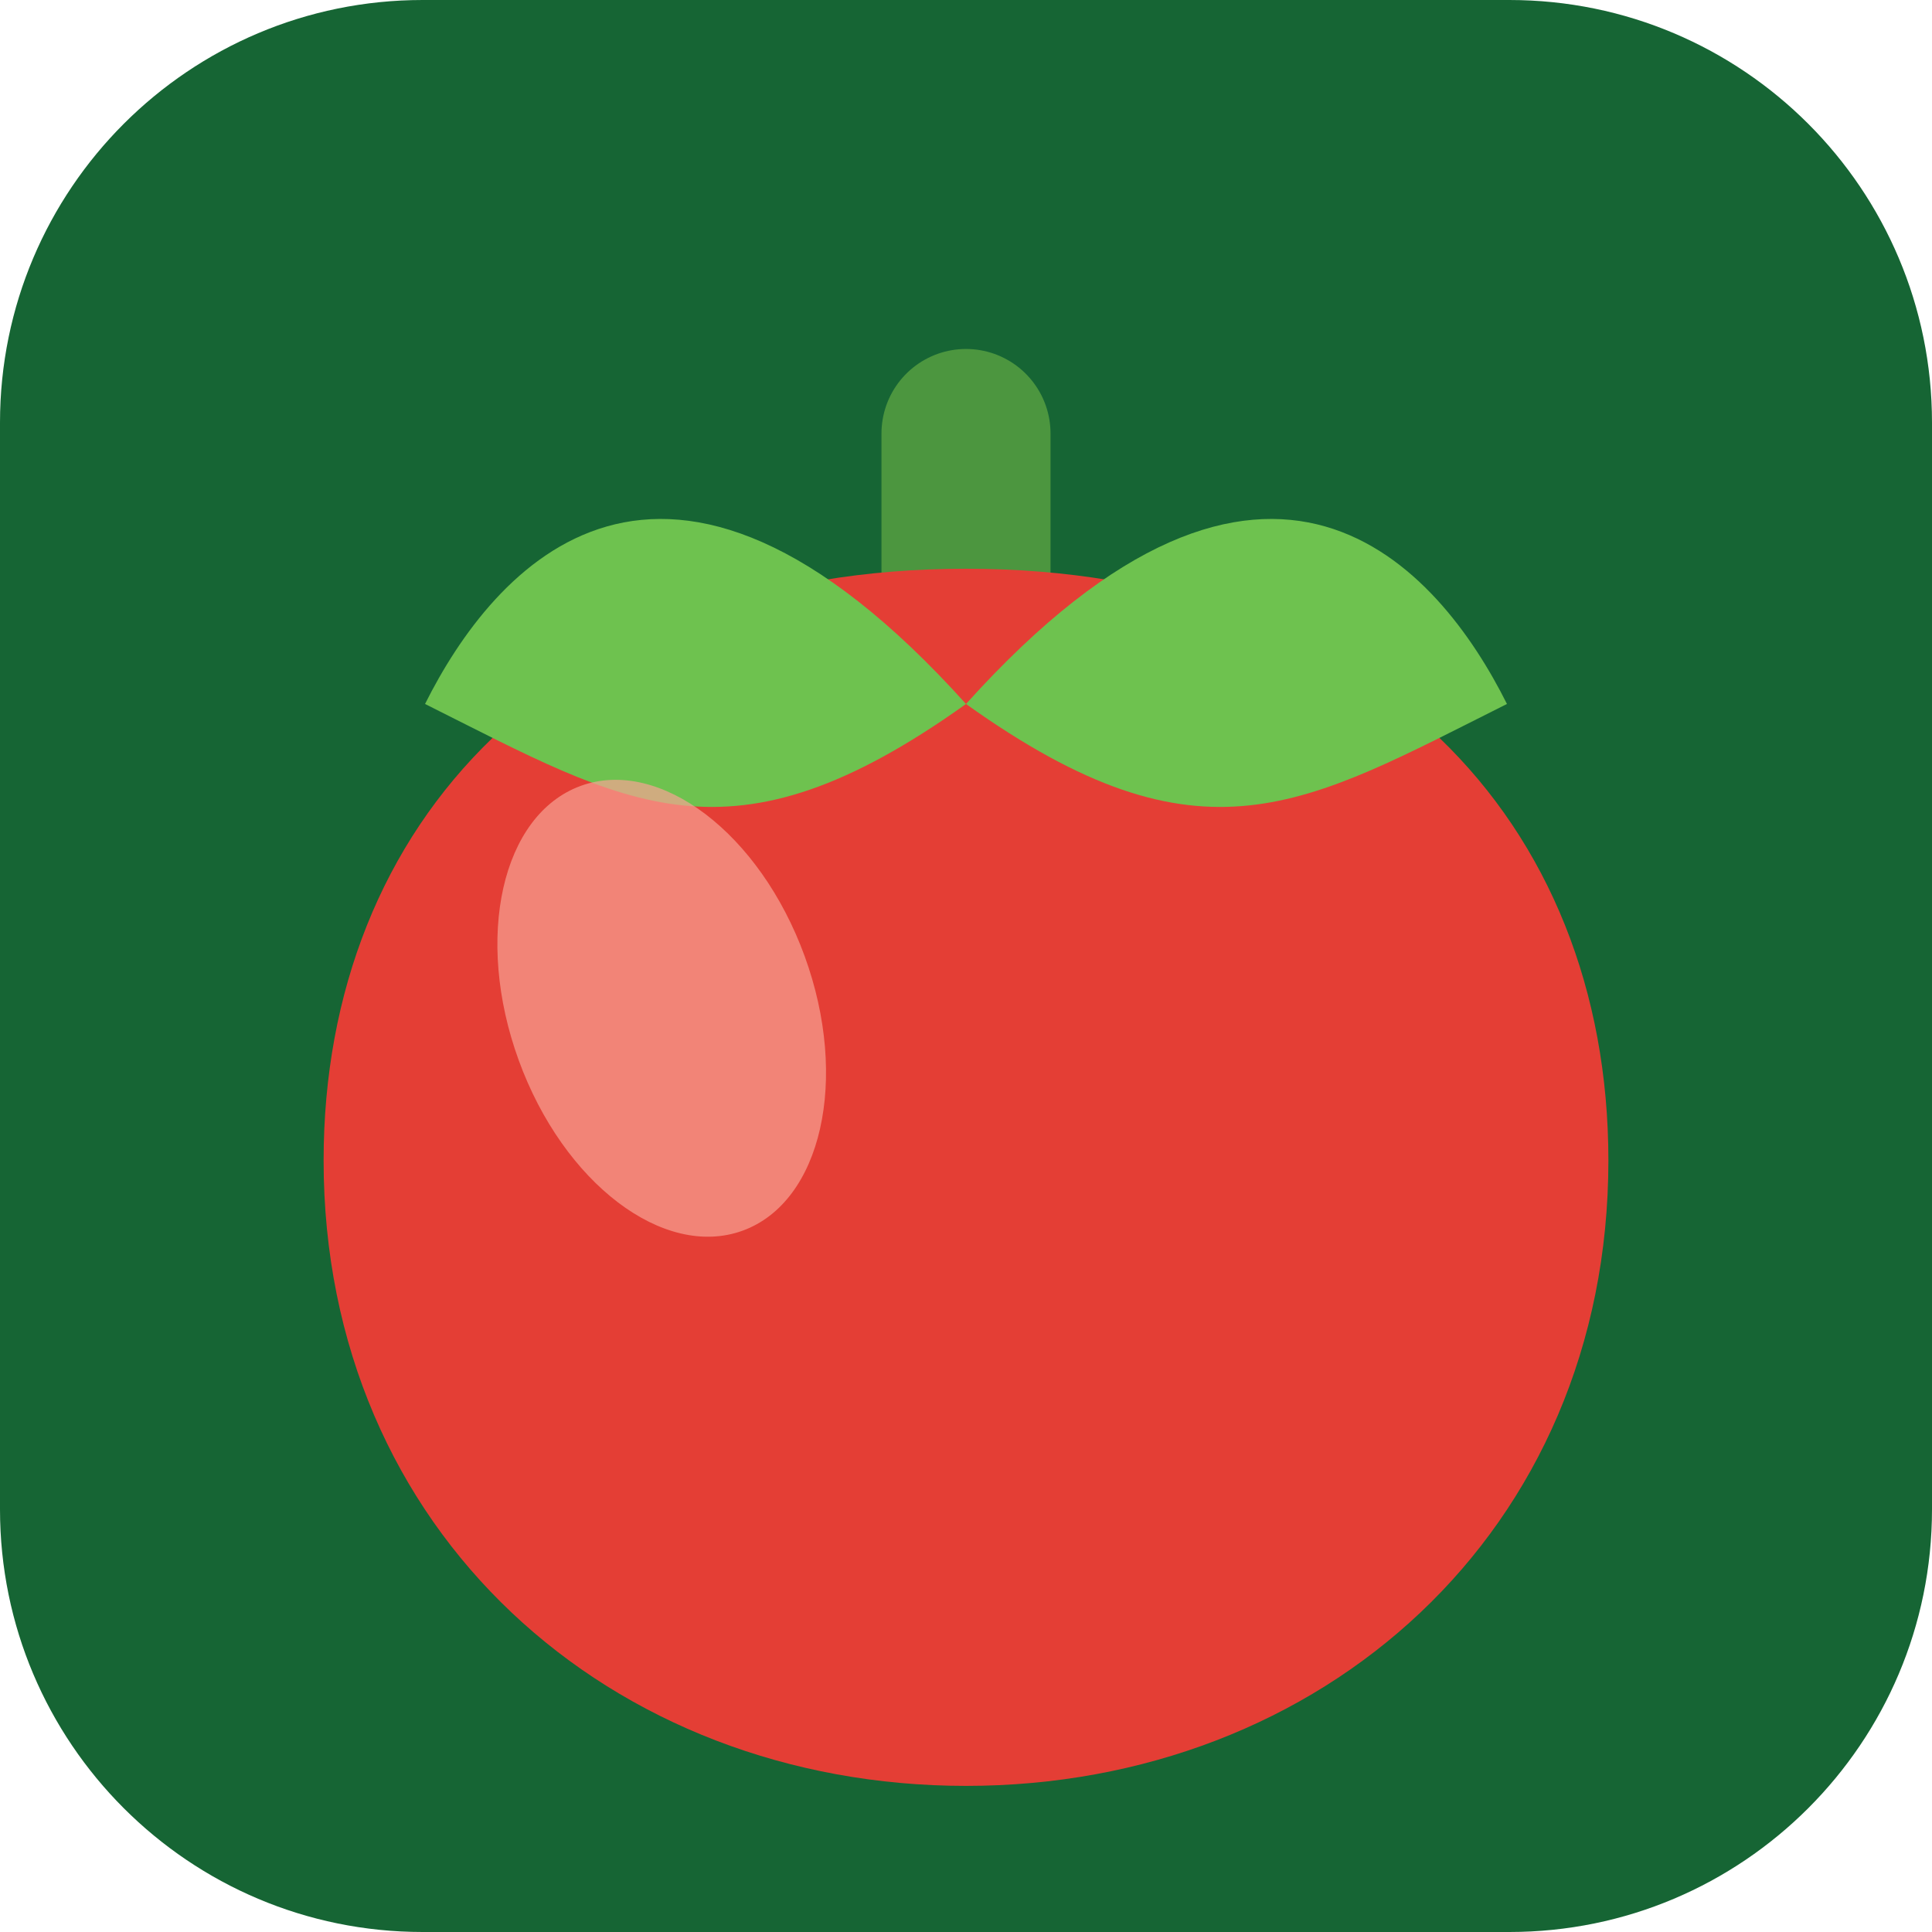
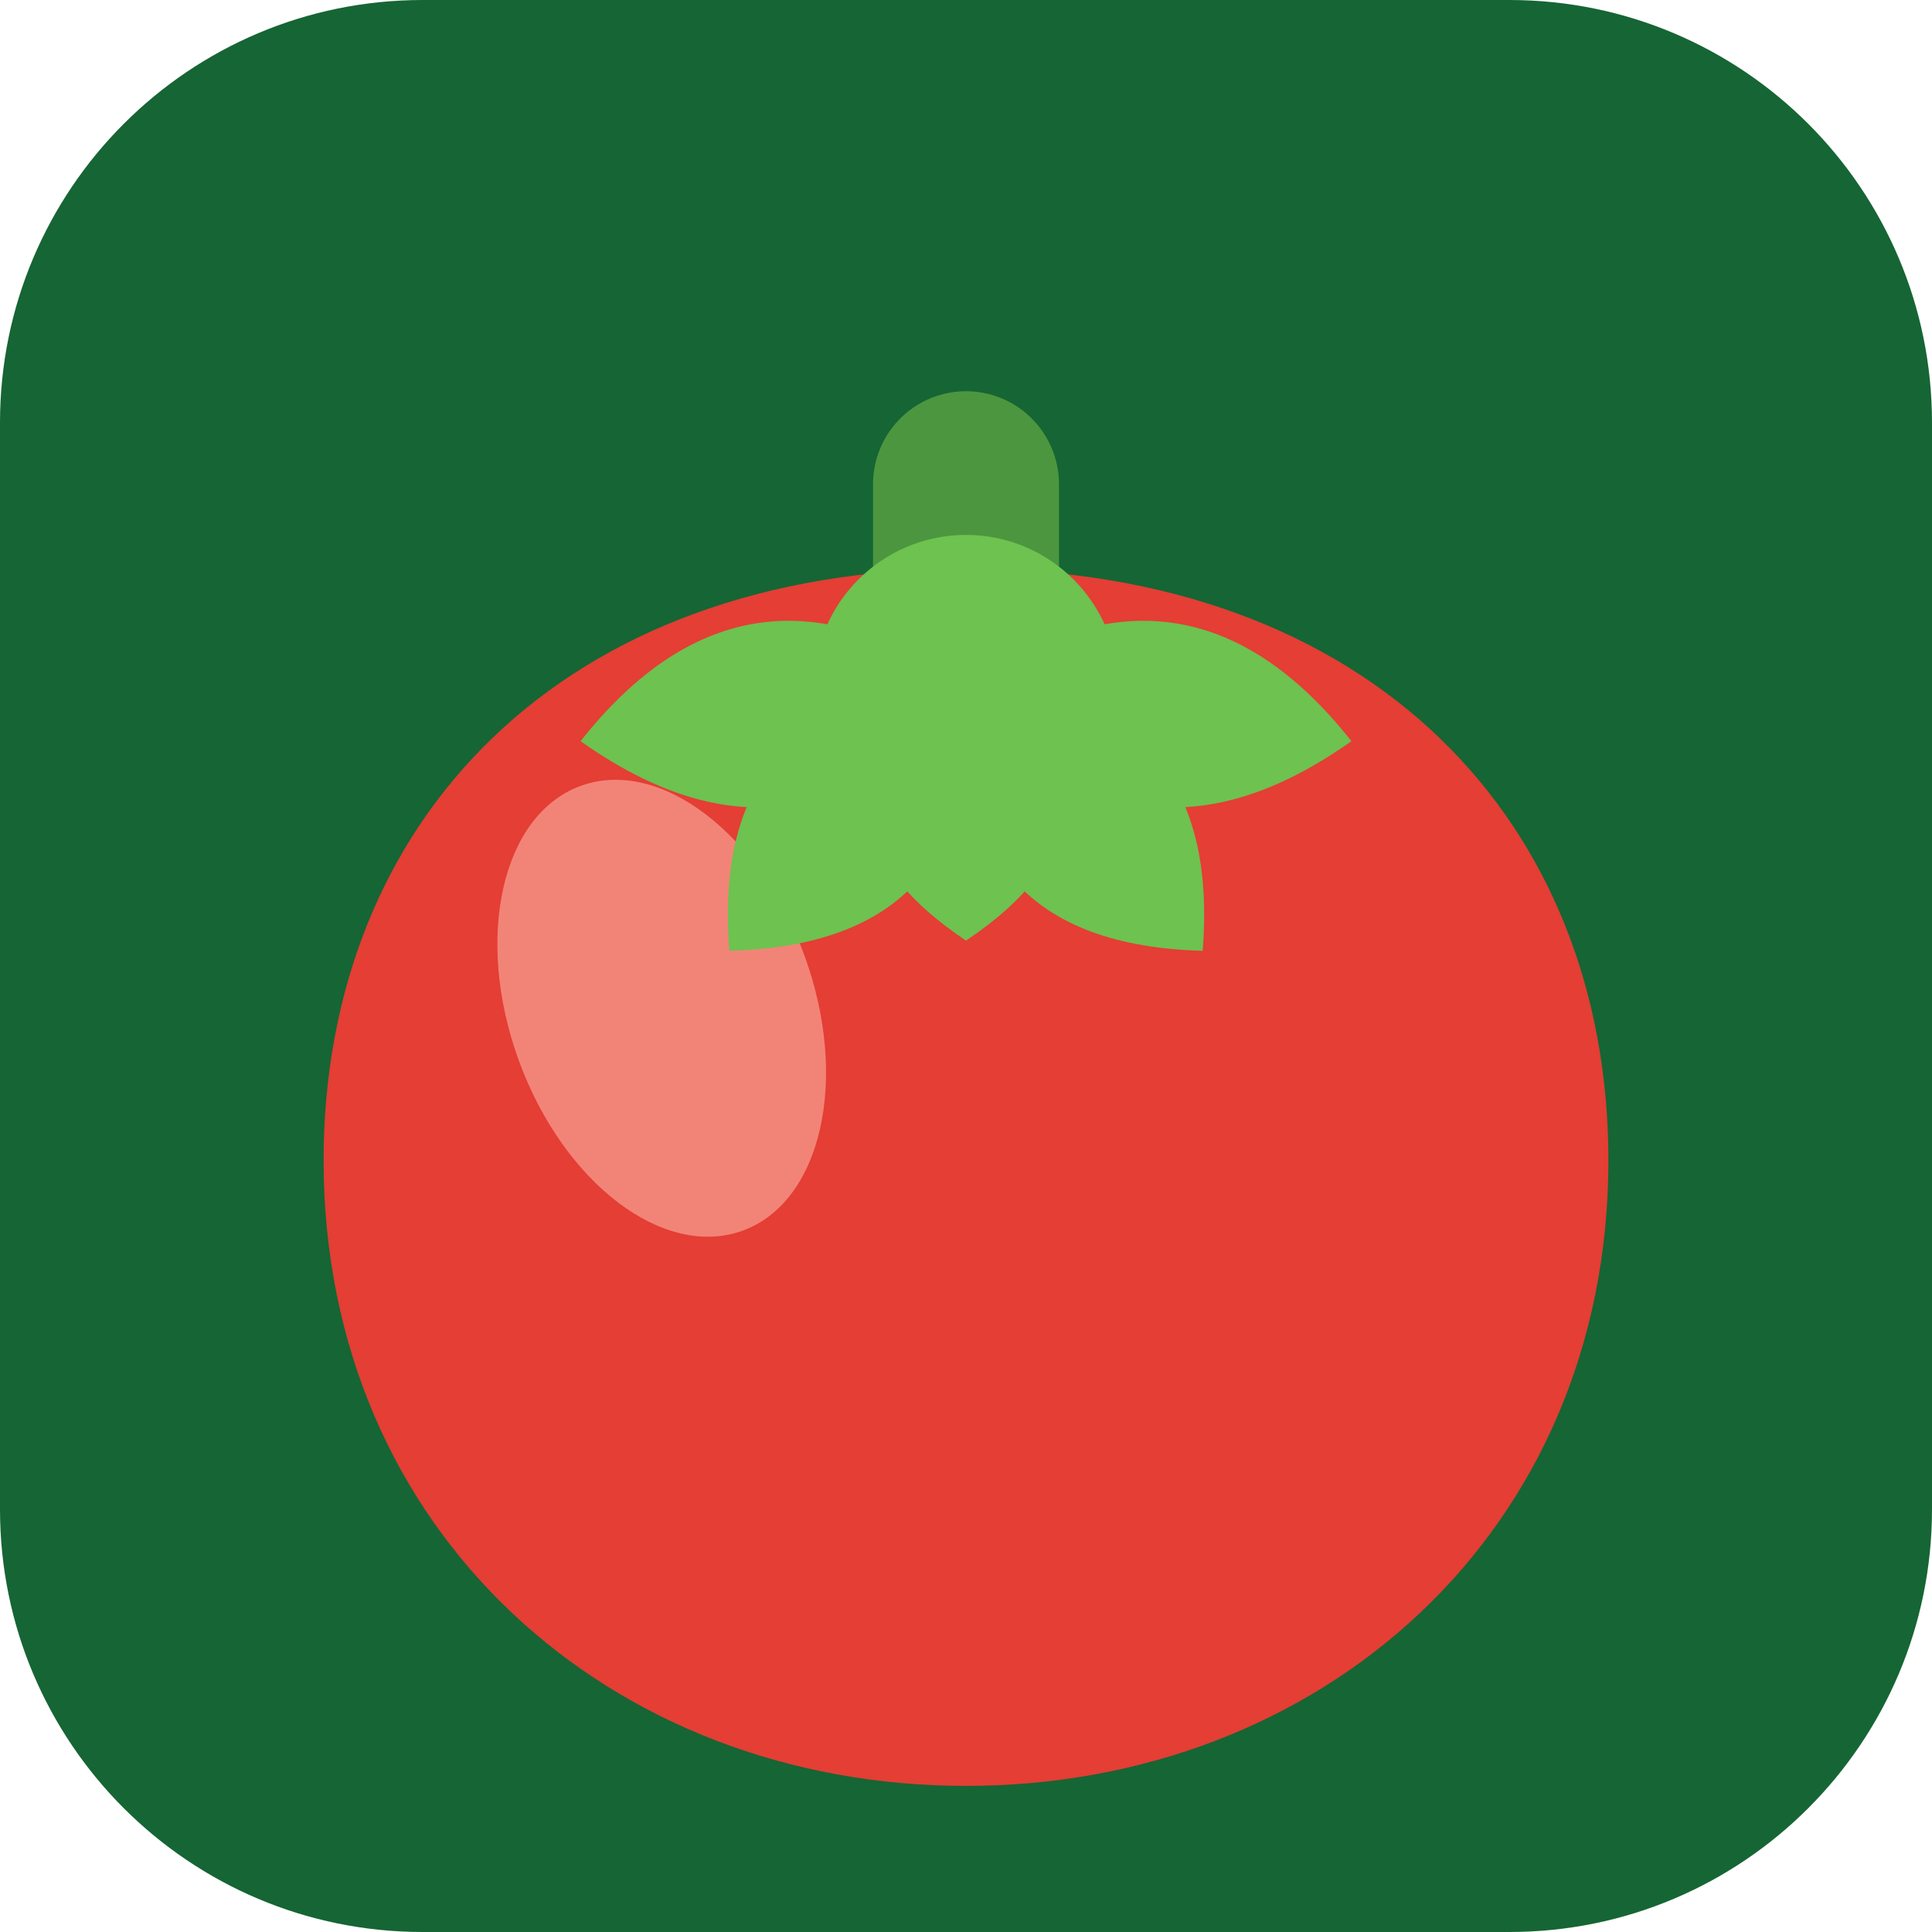
<svg xmlns="http://www.w3.org/2000/svg" viewBox="0 0 64 64" role="img" aria-label="ClassGrocery">
  <rect width="64" height="64" rx="14" fill="#166534" />
  <g transform="translate(32 39) scale(1.12) translate(-32 -39)">
-     <path d="M32 26V17" stroke="#4c963f" stroke-width="5" stroke-linecap="round" />
+     <path d="M32 25V18.5" stroke="#4c963f" stroke-width="5.5" stroke-linecap="round" />
    <path d="M32 21C44 21 51 28.5 51 38.5 51 49.5 42.5 57 32 57 21.5 57 13 49.5 13 38.5 13 28.5 20 21 32 21Z" fill="#e43e35" />
-     <path d="M32 25c-9-10-14-4-16 0 6 3 9 5 16 0 7 5 10 3 16 0-2-4-7-10-16 0z" fill="#6ec24f" />
    <ellipse cx="23" cy="34" rx="4.5" ry="7" transform="rotate(-20 23 34)" fill="#f8a293" opacity=".7" />
+     <path d="M32 24.5Q25.5 19.9 20.6 26.1Q27.1 30.7 32 24.5ZM32 24.5Q36.9 30.7 43.4 26.1Q38.5 19.9 32 24.5ZM32 24.5Q24.4 24.7 25 32.3Q32.6 32.1 32 24.5ZM32 24.5Q31.4 32.1 39 32.3Q39.6 24.7 32 24.5ZM32 24.5Q26.5 28.3 32 32Q37.5 28.3 32 24.5Z" fill="#6ec24f" />
+     <circle cx="32" cy="24.5" r="4.5" fill="#6ec24f" />
  </g>
</svg>
